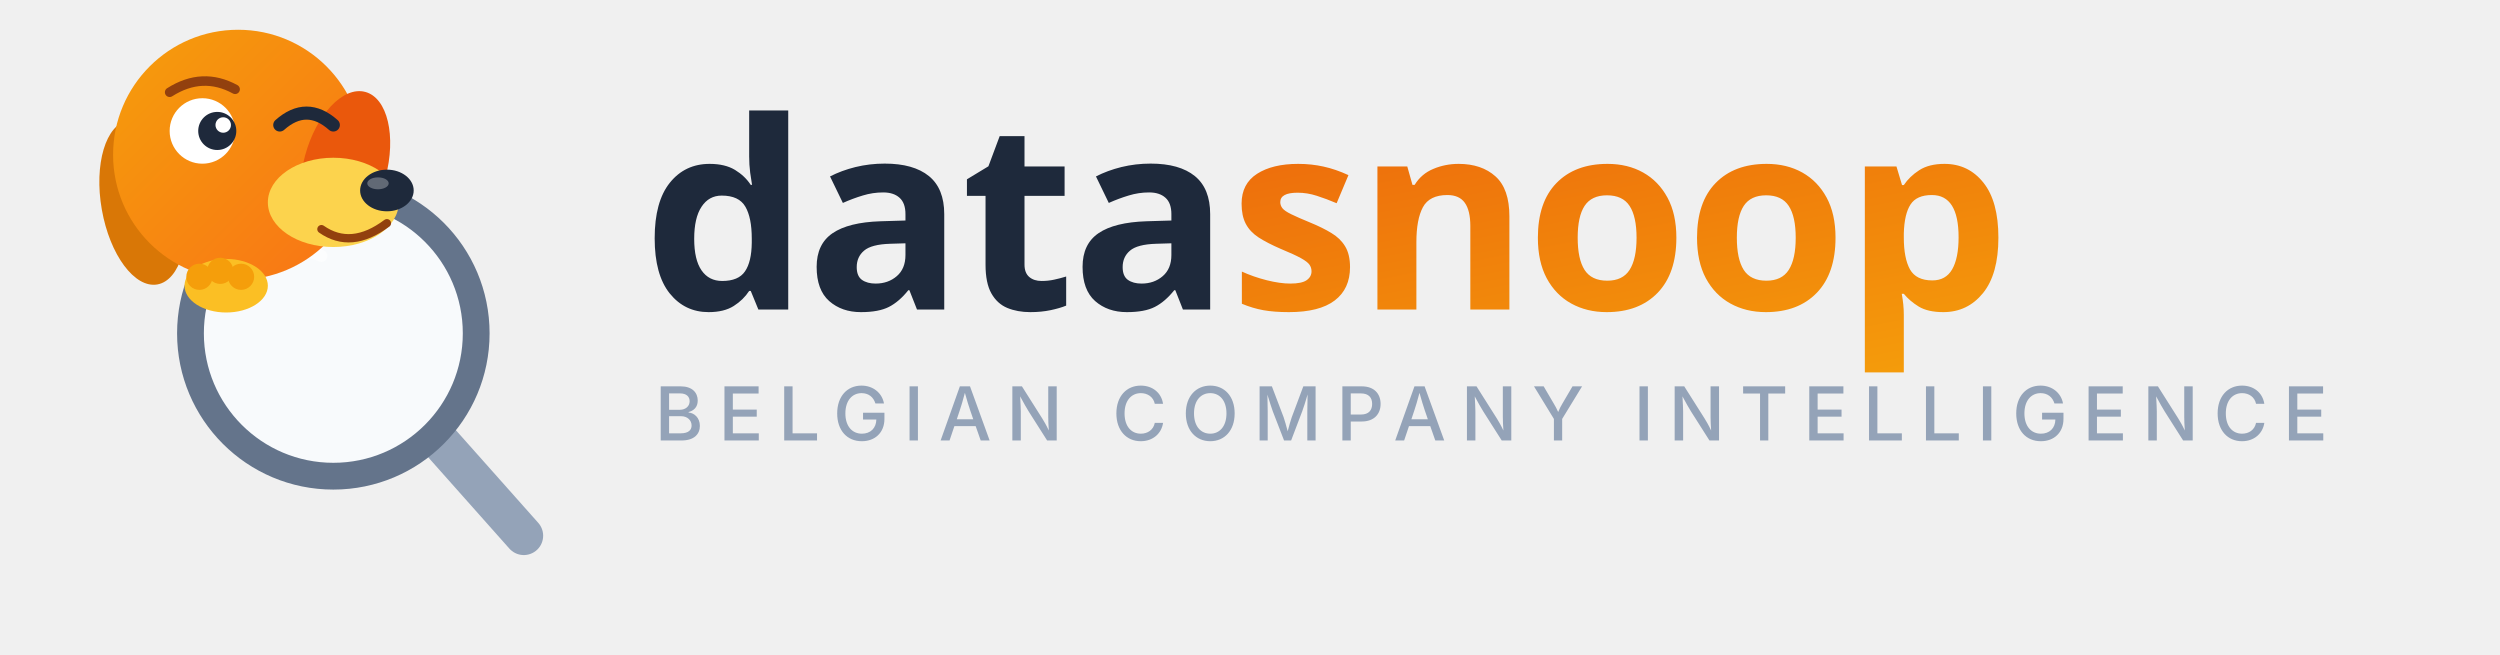
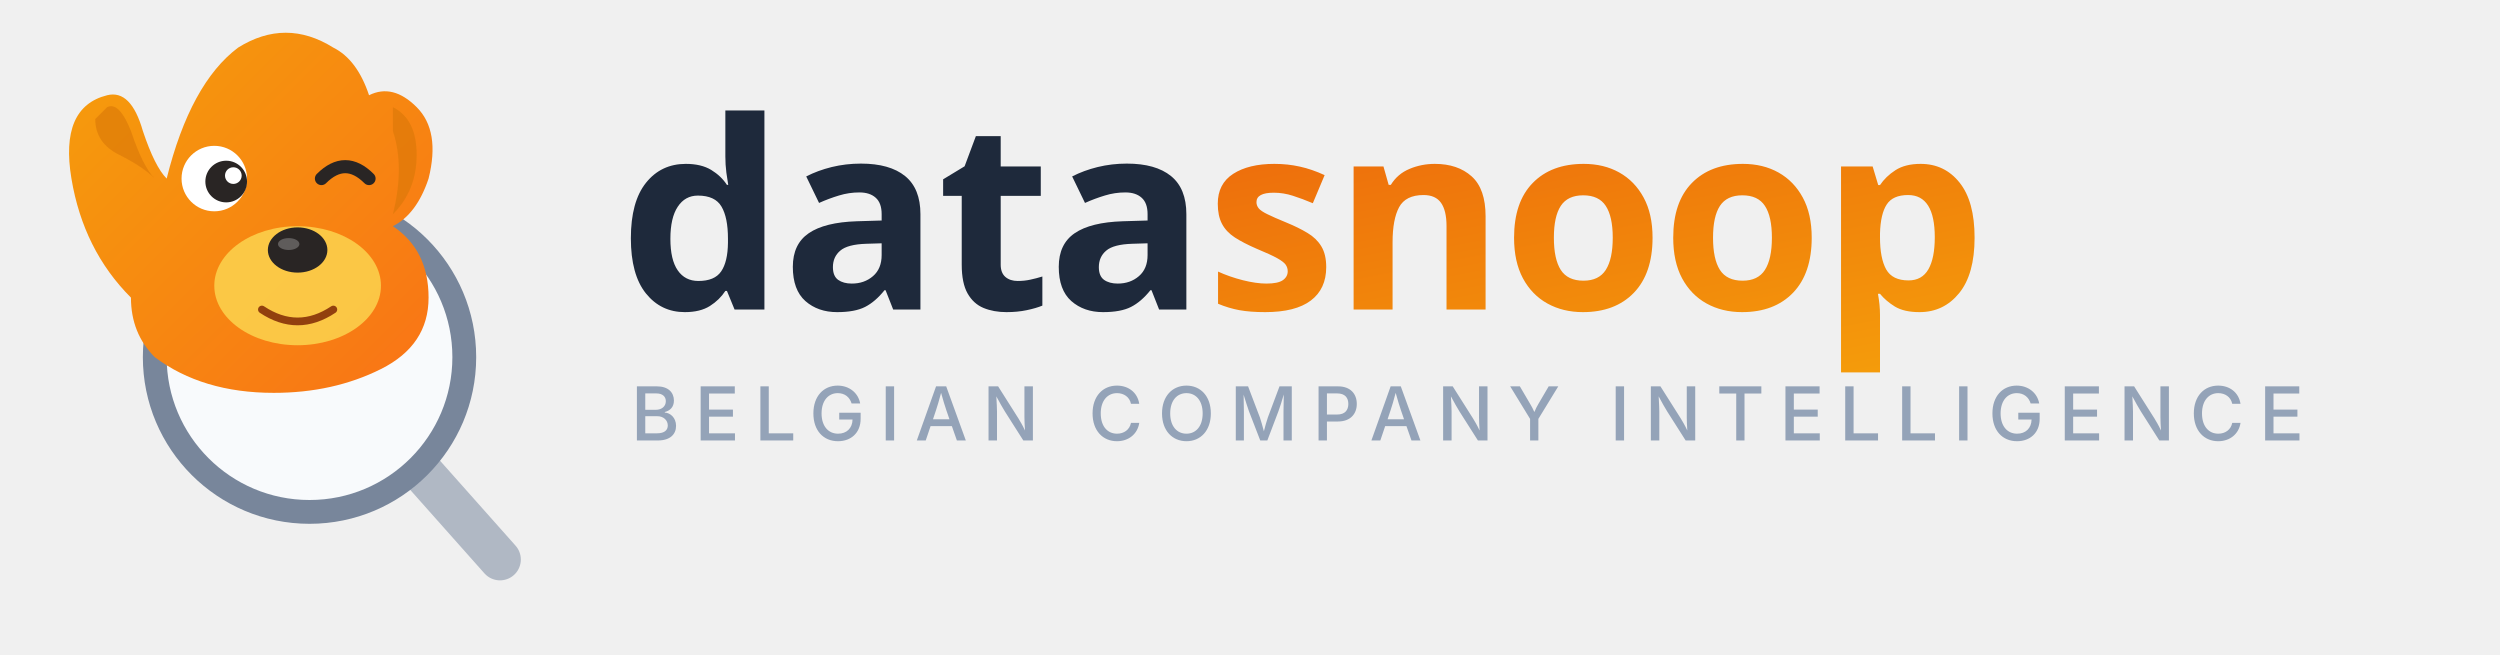
<svg xmlns="http://www.w3.org/2000/svg" viewBox="0 0 420 110" width="420" height="110">
  <defs>
    <linearGradient id="da1" x1="0%" y1="0%" x2="100%" y2="100%">
      <stop offset="0%" stop-color="#f59e0b" />
      <stop offset="100%" stop-color="#f97316" />
    </linearGradient>
    <linearGradient id="da2" x1="0%" y1="0%" x2="100%" y2="100%">
      <stop offset="0%" stop-color="#ea580c" />
      <stop offset="100%" stop-color="#f59e0b" />
    </linearGradient>
  </defs>
-   <line x1="72" y1="72" x2="88" y2="90" stroke="#94a3b8" stroke-width="6.5" stroke-linecap="round" />
-   <circle cx="56" cy="56" r="24" fill="#f8fafc" stroke="#64748b" stroke-width="4.5" />
-   <path d="M43 46 Q47 40 54 43" fill="none" stroke="white" stroke-width="2" stroke-linecap="round" opacity="0.6" />
-   <ellipse cx="24" cy="34" rx="7" ry="14" fill="#d97706" transform="rotate(-10 24 34)" />
-   <circle cx="40" cy="26" r="21" fill="url(#da1)" />
-   <ellipse cx="58" cy="28" rx="7" ry="13" fill="#ea580c" transform="rotate(15 58 28)" />
-   <ellipse cx="56" cy="34" rx="11" ry="7.5" fill="#fcd34d" />
-   <ellipse cx="65" cy="32" rx="4.5" ry="3.5" fill="#1e293b" />
-   <ellipse cx="63.5" cy="30.8" rx="1.8" ry="1" fill="#fff" opacity="0.3" />
-   <circle cx="34" cy="22" r="5.5" fill="white" />
-   <circle cx="36.5" cy="22" r="3.2" fill="#1e293b" />
-   <circle cx="37.5" cy="21" r="1.3" fill="white" />
-   <path d="M47 21 Q51.5 17 56 21" fill="none" stroke="#1e293b" stroke-width="2.2" stroke-linecap="round" />
-   <path d="M28.5 15.5 Q34 12 39.5 15" fill="none" stroke="#92400e" stroke-width="1.6" stroke-linecap="round" />
-   <path d="M54 38.5 Q59 42 65 37.5" fill="none" stroke="#92400e" stroke-width="1.4" stroke-linecap="round" />
-   <ellipse cx="38" cy="48" rx="7" ry="4.5" fill="#fbbf24" />
-   <circle cx="33.5" cy="46.5" r="2.2" fill="#f59e0b" />
-   <circle cx="37" cy="45.5" r="2.2" fill="#f59e0b" />
-   <circle cx="40.5" cy="46.5" r="2.2" fill="#f59e0b" />
-   <text x="108" y="52" font-family="'Baloo 2', 'Nunito', 'Segoe UI', sans-serif" font-size="44" font-weight="800" letter-spacing="-0.5" fill="#1e293b">
+   <line x1="68" y1="76" x2="84" y2="94" stroke="#b0b8c4" stroke-width="7" stroke-linecap="round" />
+   <circle cx="52" cy="60" r="26" fill="#f8fafc" stroke="#78869b" stroke-width="4" />
+   <path d="M39 50 Q43 44 50 47" fill="none" stroke="white" stroke-width="2.2" stroke-linecap="round" opacity="0.5" />
+   <path d="     M 22 50     Q 14 42 12 30     Q 10 18 18 16     Q 22 15 24 22     Q 26 28 28 30     Q 32 14 40 8     Q 48 3 56 8     Q 60 10 62 16     Q 66 14 70 18     Q 74 22 72 30     Q 70 36 66 38     Q 72 42 72 50     Q 72 58 64 62     Q 56 66 46 66     Q 34 66 26 60     Q 22 56 22 50     Z   " fill="url(#da1)" />
+   <path d="     M 18 18     Q 20 17 22 22     Q 24 28 26 30     Q 24 28 20 26     Q 16 24 16 20     Z   " fill="#d97706" opacity="0.6" />
+   <path d="     M 66 18     Q 70 20 70 26     Q 70 32 66 36     Q 68 28 66 22     Z   " fill="#d97706" opacity="0.6" />
+   <ellipse cx="50" cy="48" rx="14" ry="10" fill="#fcd34d" opacity="0.85" />
+   <ellipse cx="50" cy="42" rx="5" ry="3.8" fill="#292524" />
+   <ellipse cx="48.5" cy="41" rx="1.8" ry="1" fill="white" opacity="0.25" />
+   <circle cx="36" cy="30" r="5.5" fill="white" />
+   <circle cx="38" cy="30.5" r="3.5" fill="#292524" />
+   <circle cx="39.2" cy="29.5" r="1.4" fill="white" />
+   <path d="M54 30 Q58 26 62 30" fill="none" stroke="#292524" stroke-width="2.2" stroke-linecap="round" />
+   <path d="M44 52 Q50 56 56 52" fill="none" stroke="#92400e" stroke-width="1.3" stroke-linecap="round" />
+   <text x="104" y="52" font-family="'Baloo 2', 'Nunito', 'Segoe UI', sans-serif" font-size="44" font-weight="800" letter-spacing="-0.5" fill="#1e293b">
    data<tspan fill="url(#da2)">snoop</tspan>
  </text>
-   <text x="110" y="74" font-family="'Inter', 'Segoe UI', sans-serif" font-size="12.5" font-weight="500" letter-spacing="2.5" fill="#94a3b8">
+   <text x="106" y="74" font-family="'Inter', 'Segoe UI', sans-serif" font-size="12.5" font-weight="500" letter-spacing="2.5" fill="#94a3b8">
    BELGIAN COMPANY INTELLIGENCE
  </text>
</svg>
